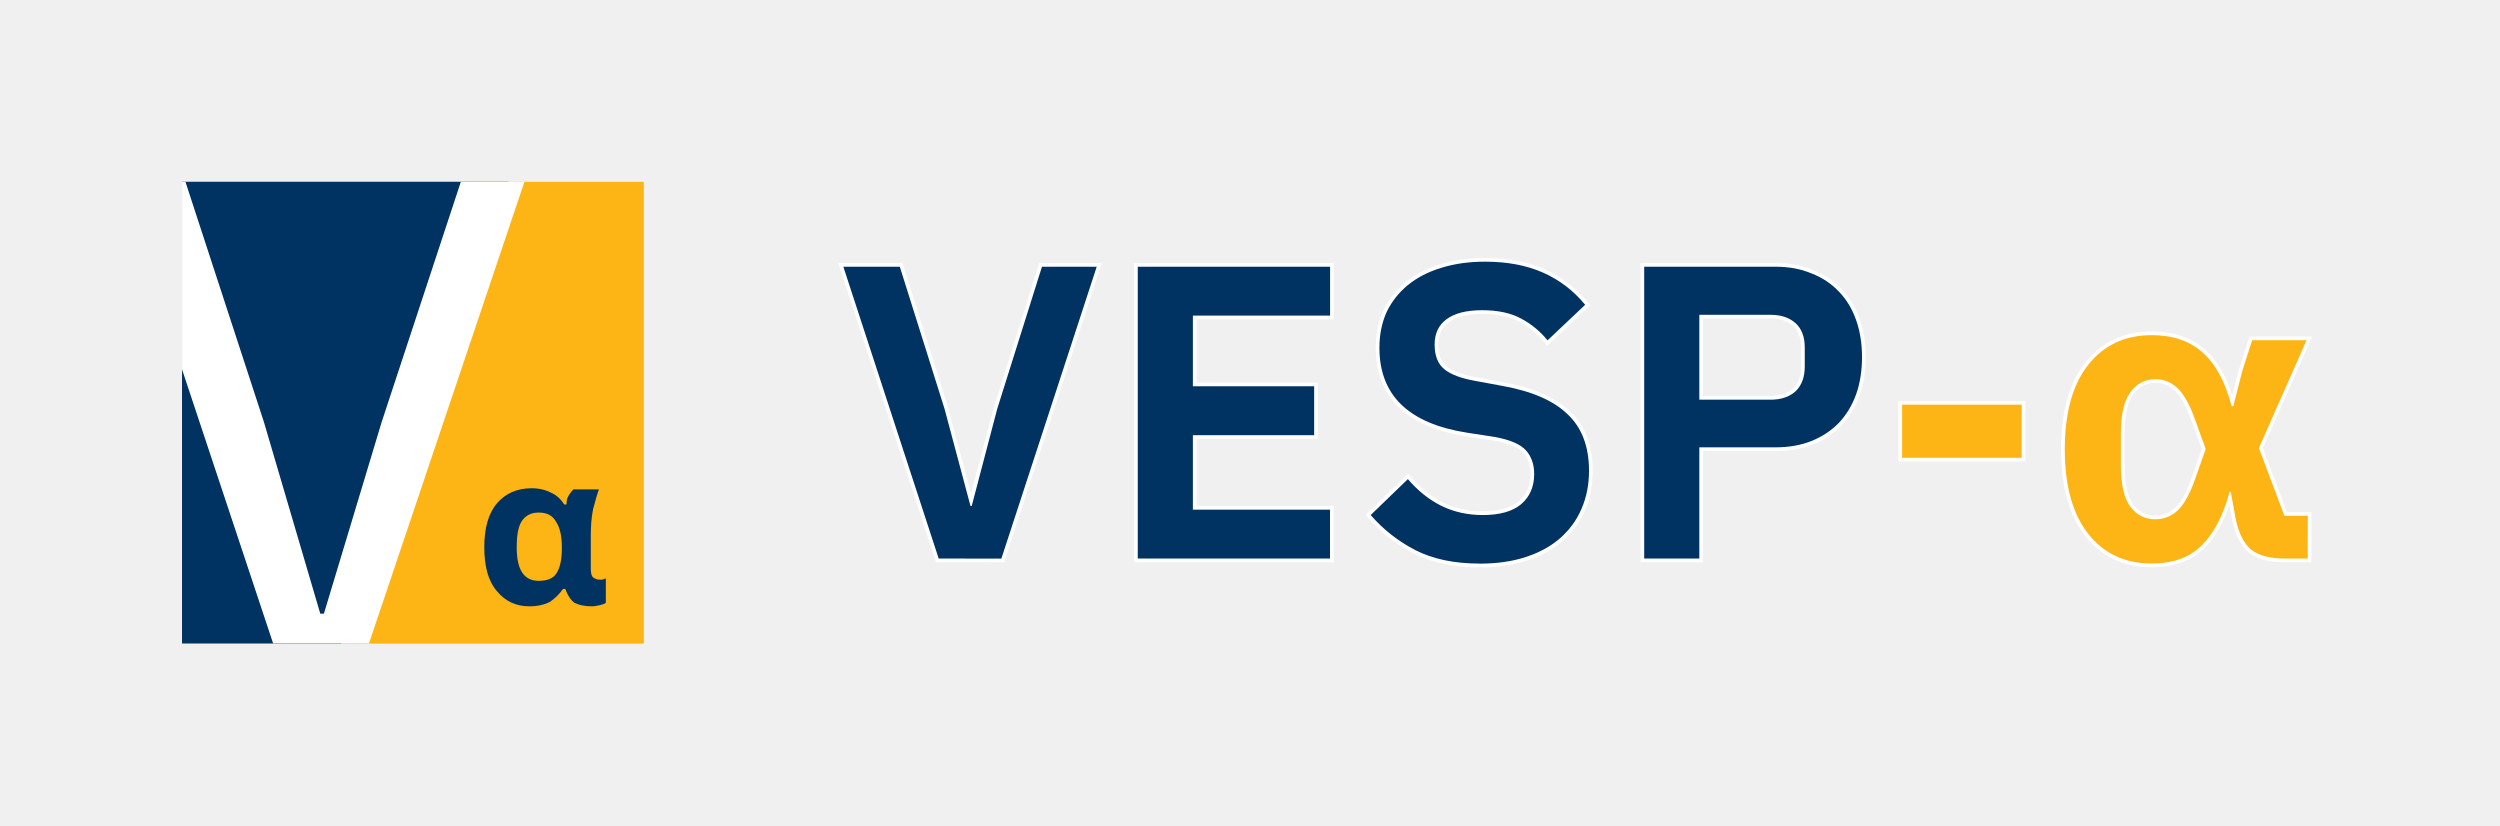
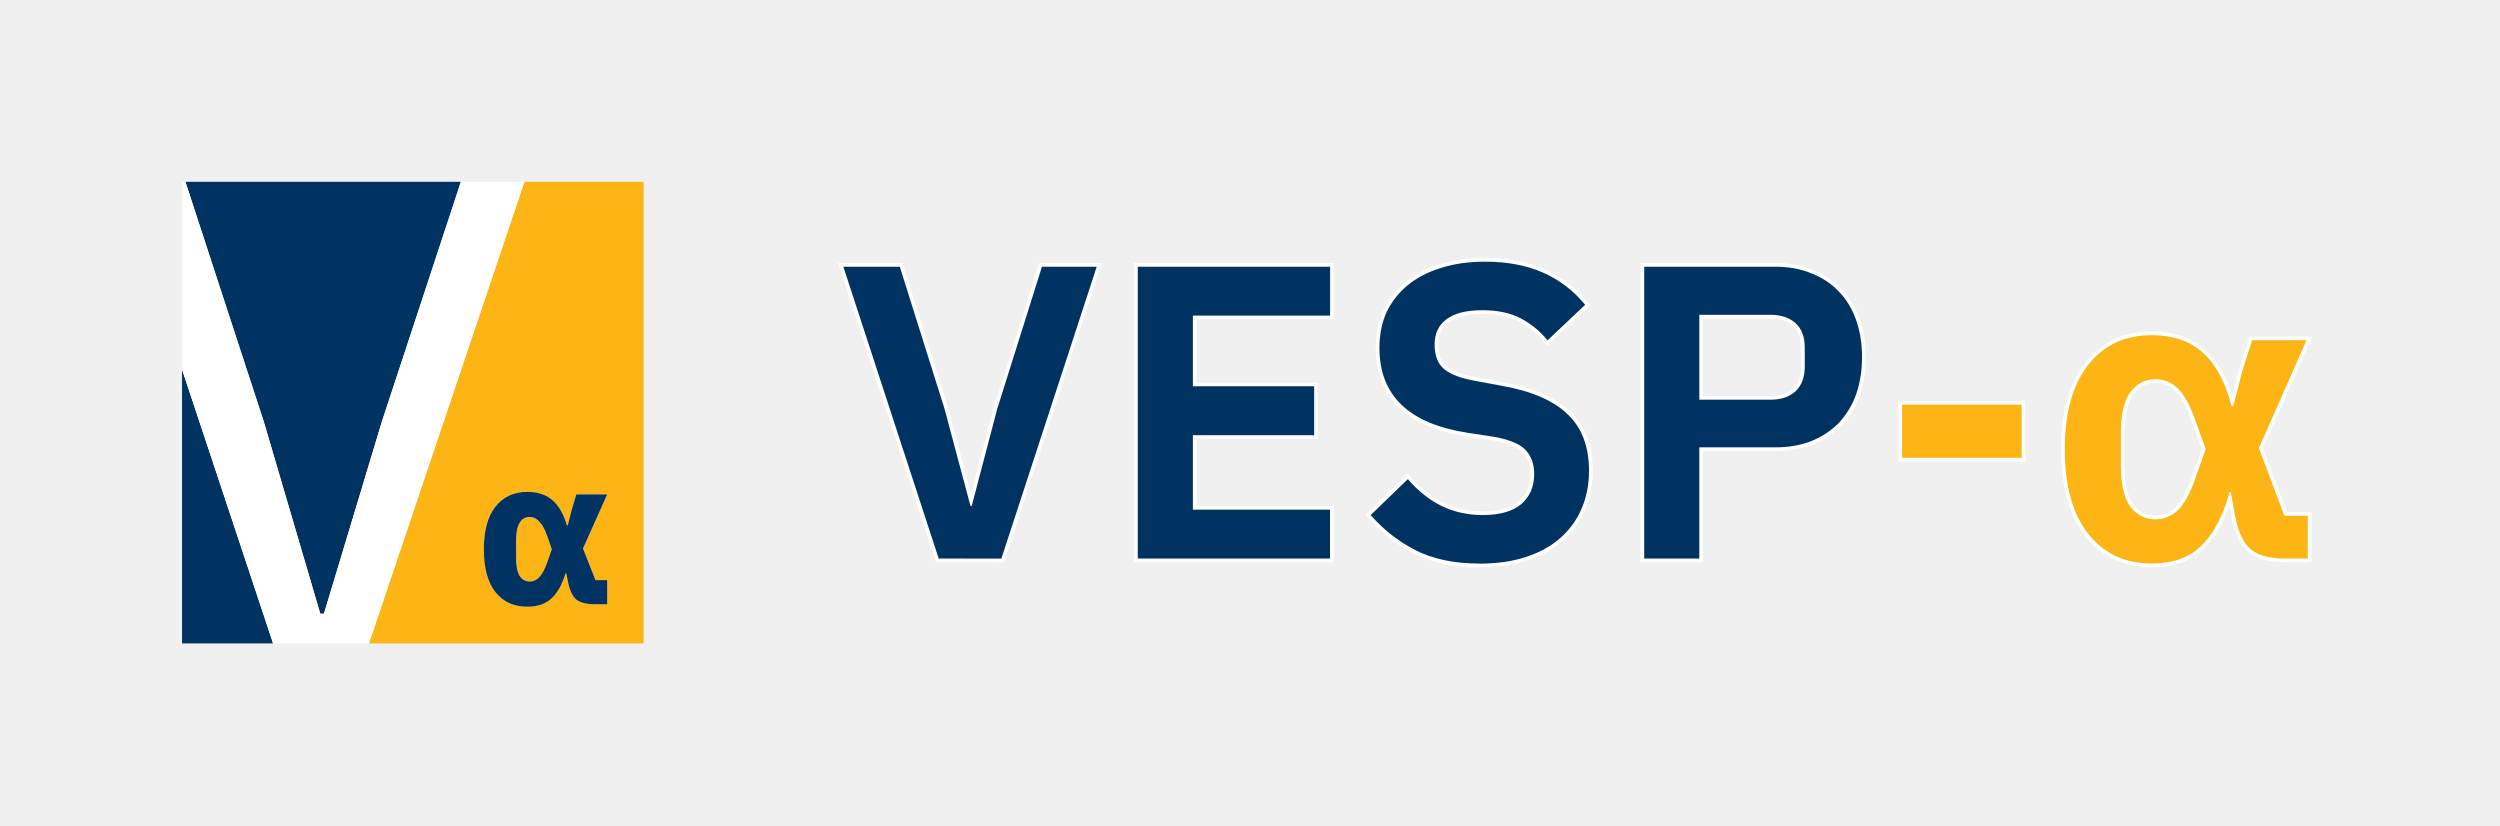
<svg xmlns="http://www.w3.org/2000/svg" width="33.745mm" height="11.139mm" viewBox="0 0 33.745 11.139" version="1.1" id="svg1">
  <defs id="defs1">
-     <clipPath clipPathUnits="userSpaceOnUse" id="clipPath6">
-       <rect style="fill:#fdb515;fill-opacity:1;stroke:none;stroke-width:0.1;paint-order:stroke fill markers" id="rect6" width="6.23" height="6.23" x="4.221" y="5.575" />
+     <clipPath clipPathUnits="userSpaceOnUse" id="clipPath31">
+       <rect style="fill:#000000;fill-opacity:1;stroke:none;stroke-width:0.1;paint-order:stroke fill markers" id="rect31" width="6.23" height="6.23" x="4.221" y="5.575" />
    </clipPath>
  </defs>
  <g id="layer1" transform="translate(-2.737525,-3.42391)">
-     <g id="g2">
-       <g id="text1" style="font-weight:100;font-size:5.644px;font-family:'Exo 2';-inkscape-font-specification:'Exo 2 Thin';fill:#003262;stroke:#ffffff;stroke-width:0.1;stroke-opacity:1;paint-order:stroke fill markers" aria-label="VESP-α">
-         <path style="font-weight:600;font-family:'IBM Plex Sans';-inkscape-font-specification:'IBM Plex Sans Semi-Bold';stroke:#ffffff;stroke-opacity:1" d="M 15.408,10.963 14.121,7.024 h 0.762 l 0.604,1.919 0.35,1.31 h 0.017 L 16.198,8.943 16.802,7.024 h 0.739 l -1.287,3.94 z m 2.687,0 V 7.024 h 2.596 V 7.684 H 18.839 v 0.954 h 1.637 V 9.298 H 18.839 v 1.005 h 1.851 v 0.66 z m 4.612,0.068 q -0.508,0 -0.864,-0.181 -0.35,-0.181 -0.604,-0.474 l 0.502,-0.485 q 0.203,0.237 0.452,0.361 0.254,0.124 0.559,0.124 0.344,0 0.519,-0.147 0.175,-0.152 0.175,-0.406 0,-0.198 -0.113,-0.322 Q 23.22,9.377 22.909,9.321 L 22.537,9.264 Q 21.357,9.078 21.357,8.119 q 0,-0.265 0.096,-0.48 0.102,-0.214 0.288,-0.367 0.186,-0.152 0.446,-0.231 0.265,-0.085 0.598,-0.085 0.446,0 0.779,0.147 0.333,0.147 0.57,0.435 l -0.508,0.48 Q 23.479,7.836 23.27,7.724 23.061,7.611 22.745,7.611 q -0.322,0 -0.485,0.124 -0.158,0.119 -0.158,0.339 0,0.226 0.13,0.333 0.13,0.107 0.418,0.158 l 0.367,0.068 q 0.598,0.107 0.881,0.384 0.288,0.271 0.288,0.762 0,0.282 -0.102,0.514 -0.096,0.226 -0.288,0.395 -0.186,0.164 -0.463,0.254 -0.271,0.09 -0.627,0.09 z m 2.224,-0.068 V 7.024 h 1.772 q 0.271,0 0.485,0.09 0.22,0.085 0.373,0.248 0.152,0.158 0.231,0.384 0.079,0.226 0.079,0.497 0,0.277 -0.079,0.502 -0.079,0.22 -0.231,0.384 -0.152,0.158 -0.373,0.248 -0.214,0.085 -0.485,0.085 H 25.675 V 10.963 Z M 25.675,8.819 h 0.96 q 0.214,0 0.339,-0.113 0.124,-0.119 0.124,-0.333 V 8.113 q 0,-0.214 -0.124,-0.327 Q 26.849,7.673 26.634,7.673 H 25.675 Z" id="path1" />
-         <path style="font-weight:600;font-family:'IBM Plex Sans';-inkscape-font-specification:'IBM Plex Sans Semi-Bold';fill:#fdb515;stroke:#ffffff;stroke-opacity:1" d="M 28.412,9.603 V 8.886 h 1.614 v 0.717 z m 5.475,1.36 h -0.31 q -0.299,0 -0.452,-0.119 -0.152,-0.124 -0.214,-0.435 l -0.062,-0.344 h -0.017 q -0.13,0.48 -0.378,0.722 -0.243,0.243 -0.672,0.243 -0.542,0 -0.858,-0.401 -0.316,-0.401 -0.316,-1.14 0,-0.739 0.316,-1.14 0.316,-0.401 0.858,-0.401 0.423,0 0.683,0.231 0.265,0.231 0.395,0.728 h 0.023 l 0.119,-0.468 0.135,-0.423 h 0.734 l -0.643,1.456 0.344,0.914 H 33.888 Z M 31.833,10.433 q 0.169,0 0.299,-0.119 0.13,-0.124 0.237,-0.429 L 32.51,9.485 32.369,9.095 Q 32.262,8.79 32.132,8.666 32.002,8.542 31.833,8.542 q -0.214,0 -0.344,0.181 -0.124,0.175 -0.124,0.548 v 0.435 q 0,0.378 0.124,0.553 0.13,0.175 0.344,0.175 z" id="path2" />
-       </g>
-       <g id="g6" clip-path="url(#clipPath6)" transform="translate(0.9736135,0.3032567)">
-         <rect style="fill:#fdb515;fill-opacity:1;stroke:none;stroke-width:0.1;paint-order:stroke fill markers" id="rect3-7" width="6.23" height="6.23" x="4.223" y="5.589" />
-         <rect style="fill:#fdb515;fill-opacity:1;stroke:none;stroke-width:0.1;paint-order:stroke fill markers" id="rect3-8" width="6.23" height="6.23" x="4.221" y="5.575" />
-         <text xml:space="preserve" style="font-style:normal;font-variant:normal;font-weight:normal;font-stretch:normal;font-size:2.822px;font-family:'Open Sans';-inkscape-font-specification:'Open Sans';fill:#003262;fill-opacity:1;stroke:none;stroke-width:0.1;paint-order:stroke fill markers" x="8.174" y="11.276" id="text4">
-           <tspan id="tspan4" style="font-style:normal;font-variant:normal;font-weight:bold;font-stretch:normal;font-size:2.822px;font-family:'IBM Plex Sans';-inkscape-font-specification:'IBM Plex Sans Bold';fill:#003262;fill-opacity:1;stroke-width:0.1" x="8.174" y="11.276">α</tspan>
-         </text>
-         <path style="fill:#003262;fill-opacity:1;stroke:none;stroke-width:0.1;paint-order:stroke fill markers" d="M 8.837,4.988 6.038,12.719 H 4.086 V 5.293 Z" id="path6" />
-         <path style="font-size:9.878px;font-family:'IBM Plex Sans';-inkscape-font-specification:'IBM Plex Sans';fill:#ffffff;stroke-width:0.1;paint-order:stroke fill markers" d="M 5.593,12.234 3.301,5.339 H 4.19 L 5.326,8.816 6.087,11.404 h 0.049 L 6.916,8.816 8.062,5.339 H 8.922 L 6.6,12.234 Z" id="text6" aria-label="V" />
-       </g>
+     <g id="text1" style="font-weight:100;font-size:5.644px;font-family:'Exo 2';-inkscape-font-specification:'Exo 2 Thin';fill:#003262;stroke:#ffffff;stroke-width:0.1;paint-order:stroke fill markers;stroke-opacity:1" aria-label="VESP-α">
+       <path style="font-weight:600;font-family:'IBM Plex Sans';-inkscape-font-specification:'IBM Plex Sans Semi-Bold';stroke:#ffffff;stroke-opacity:1" d="M 15.408,10.963 14.121,7.024 h 0.762 l 0.604,1.919 0.35,1.31 h 0.017 L 16.198,8.943 16.802,7.024 h 0.739 l -1.287,3.94 z m 2.687,0 V 7.024 h 2.596 V 7.684 H 18.839 v 0.954 h 1.637 V 9.298 H 18.839 v 1.005 h 1.851 v 0.66 z m 4.612,0.068 q -0.508,0 -0.864,-0.181 -0.35,-0.181 -0.604,-0.474 l 0.502,-0.485 q 0.203,0.237 0.452,0.361 0.254,0.124 0.559,0.124 0.344,0 0.519,-0.147 0.175,-0.152 0.175,-0.406 0,-0.198 -0.113,-0.322 Q 23.22,9.377 22.909,9.321 L 22.537,9.264 Q 21.357,9.078 21.357,8.119 q 0,-0.265 0.096,-0.48 0.102,-0.214 0.288,-0.367 0.186,-0.152 0.446,-0.231 0.265,-0.085 0.598,-0.085 0.446,0 0.779,0.147 0.333,0.147 0.57,0.435 l -0.508,0.48 Q 23.479,7.836 23.27,7.724 23.061,7.611 22.745,7.611 q -0.322,0 -0.485,0.124 -0.158,0.119 -0.158,0.339 0,0.226 0.13,0.333 0.13,0.107 0.418,0.158 l 0.367,0.068 q 0.598,0.107 0.881,0.384 0.288,0.271 0.288,0.762 0,0.282 -0.102,0.514 -0.096,0.226 -0.288,0.395 -0.186,0.164 -0.463,0.254 -0.271,0.09 -0.627,0.09 z m 2.224,-0.068 V 7.024 h 1.772 q 0.271,0 0.485,0.09 0.22,0.085 0.373,0.248 0.152,0.158 0.231,0.384 0.079,0.226 0.079,0.497 0,0.277 -0.079,0.502 -0.079,0.22 -0.231,0.384 -0.152,0.158 -0.373,0.248 -0.214,0.085 -0.485,0.085 H 25.675 V 10.963 Z M 25.675,8.819 h 0.96 q 0.214,0 0.339,-0.113 0.124,-0.119 0.124,-0.333 V 8.113 q 0,-0.214 -0.124,-0.327 Q 26.849,7.673 26.634,7.673 H 25.675 Z" id="path48" />
+       <path style="font-weight:600;font-family:'IBM Plex Sans';-inkscape-font-specification:'IBM Plex Sans Semi-Bold';fill:#fdb515;stroke:#ffffff;stroke-opacity:1" d="M 28.412,9.603 V 8.886 h 1.614 v 0.717 z m 5.475,1.36 h -0.31 q -0.299,0 -0.452,-0.119 -0.152,-0.124 -0.214,-0.435 l -0.062,-0.344 h -0.017 q -0.13,0.48 -0.378,0.722 -0.243,0.243 -0.672,0.243 -0.542,0 -0.858,-0.401 -0.316,-0.401 -0.316,-1.14 0,-0.739 0.316,-1.14 0.316,-0.401 0.858,-0.401 0.423,0 0.683,0.231 0.265,0.231 0.395,0.728 h 0.023 l 0.119,-0.468 0.135,-0.423 h 0.734 l -0.643,1.456 0.344,0.914 h 0.316 z M 31.833,10.433 q 0.169,0 0.299,-0.119 0.13,-0.124 0.237,-0.429 L 32.51,9.485 32.369,9.095 Q 32.262,8.79 32.132,8.666 32.002,8.542 31.833,8.542 q -0.214,0 -0.344,0.181 -0.124,0.175 -0.124,0.548 v 0.435 q 0,0.378 0.124,0.553 0.13,0.175 0.344,0.175 z" id="path49" />
+     </g>
+     <g id="g6" clip-path="url(#clipPath31)" transform="translate(0.9736135,0.3032567)">
+       <path d="M 10.451,5.589 V 11.805 H 6.744 l -0.005,0.013 H 10.453 V 5.589 Z" style="fill:#fdb515;stroke-width:0.1;paint-order:stroke fill markers" id="path47" />
+       <path d="M 8.842,5.575 6.744,11.805 H 10.451 V 5.575 Z m 0.04,4.185 c 0.139,0 0.251,0.037 0.336,0.11 0.087,0.071 0.152,0.185 0.197,0.342 h 0.011 l 0.051,-0.201 0.065,-0.217 h 0.418 l -0.327,0.731 0.169,0.426 h 0.158 v 0.325 H 9.794 c -0.111,0 -0.194,-0.021 -0.249,-0.062 -0.053,-0.043 -0.09,-0.121 -0.113,-0.232 l -0.025,-0.124 h -0.009 c -0.045,0.151 -0.108,0.263 -0.189,0.338 -0.079,0.075 -0.188,0.113 -0.327,0.113 -0.183,0 -0.327,-0.066 -0.432,-0.198 C 8.347,10.98 8.295,10.788 8.295,10.536 c 0,-0.252 0.052,-0.444 0.155,-0.576 0.105,-0.134 0.25,-0.201 0.432,-0.201 z m 0.037,0.339 c -0.062,0 -0.109,0.026 -0.141,0.079 -0.032,0.051 -0.048,0.133 -0.048,0.245 v 0.223 c 0,0.113 0.016,0.196 0.048,0.249 0.032,0.051 0.079,0.076 0.141,0.076 0.045,0 0.086,-0.02 0.124,-0.059 0.04,-0.041 0.076,-0.107 0.107,-0.197 l 0.062,-0.18 -0.062,-0.178 c -0.032,-0.09 -0.068,-0.155 -0.107,-0.195 -0.038,-0.041 -0.079,-0.062 -0.124,-0.062 z" style="fill:#fdb515;stroke-width:0.1;paint-order:stroke fill markers" id="path46" />
+       <path d="m 8.882,9.76 c -0.183,0 -0.327,0.067 -0.432,0.201 C 8.347,10.092 8.295,10.284 8.295,10.536 c 0,0.252 0.052,0.444 0.155,0.576 0.105,0.132 0.25,0.198 0.432,0.198 0.139,0 0.248,-0.038 0.327,-0.113 0.081,-0.075 0.144,-0.188 0.189,-0.338 h 0.009 l 0.025,0.124 c 0.023,0.111 0.06,0.188 0.113,0.232 0.055,0.041 0.138,0.062 0.249,0.062 H 9.96 V 10.951 H 9.802 L 9.633,10.525 9.96,9.794 H 9.543 l -0.065,0.217 -0.051,0.201 H 9.416 C 9.37,10.056 9.305,9.942 9.218,9.87 9.134,9.797 9.022,9.76 8.882,9.76 Z m 0.037,0.339 c 0.045,0 0.086,0.021 0.124,0.062 0.04,0.04 0.076,0.105 0.107,0.195 l 0.062,0.178 -0.062,0.18 c -0.032,0.09 -0.068,0.156 -0.107,0.197 -0.038,0.04 -0.079,0.059 -0.124,0.059 -0.062,0 -0.109,-0.025 -0.141,-0.076 -0.032,-0.053 -0.048,-0.136 -0.048,-0.249 v -0.223 c 0,-0.113 0.016,-0.195 0.048,-0.245 0.032,-0.053 0.079,-0.079 0.141,-0.079 z" style="font-weight:bold;font-size:2.822px;font-family:'IBM Plex Sans';-inkscape-font-specification:'IBM Plex Sans Bold';fill:#003262;stroke-width:0.1;paint-order:stroke fill markers" id="path45" />
+       <path d="m 8.837,4.988 -4.751,0.305 v 0.047 h 0.104 l 1.136,3.477 0.761,2.588 h 0.05 L 6.917,8.816 8.062,5.34 H 8.71 Z M 4.086,7.7 V 12.72 H 6.038 L 6.214,12.234 H 5.593 Z" style="fill:#003262;stroke-width:0.1;paint-order:stroke fill markers" id="path44" />
+       <path d="m 3.301,5.34 2.291,6.895 H 6.6 L 8.922,5.34 H 8.062 L 6.917,8.816 6.136,11.404 H 6.087 L 5.326,8.816 4.19,5.34 Z" style="font-size:9.878px;font-family:'IBM Plex Sans';-inkscape-font-specification:'IBM Plex Sans';fill:#ffffff;stroke-width:0.1;paint-order:stroke fill markers" id="path43" />
    </g>
  </g>
</svg>
